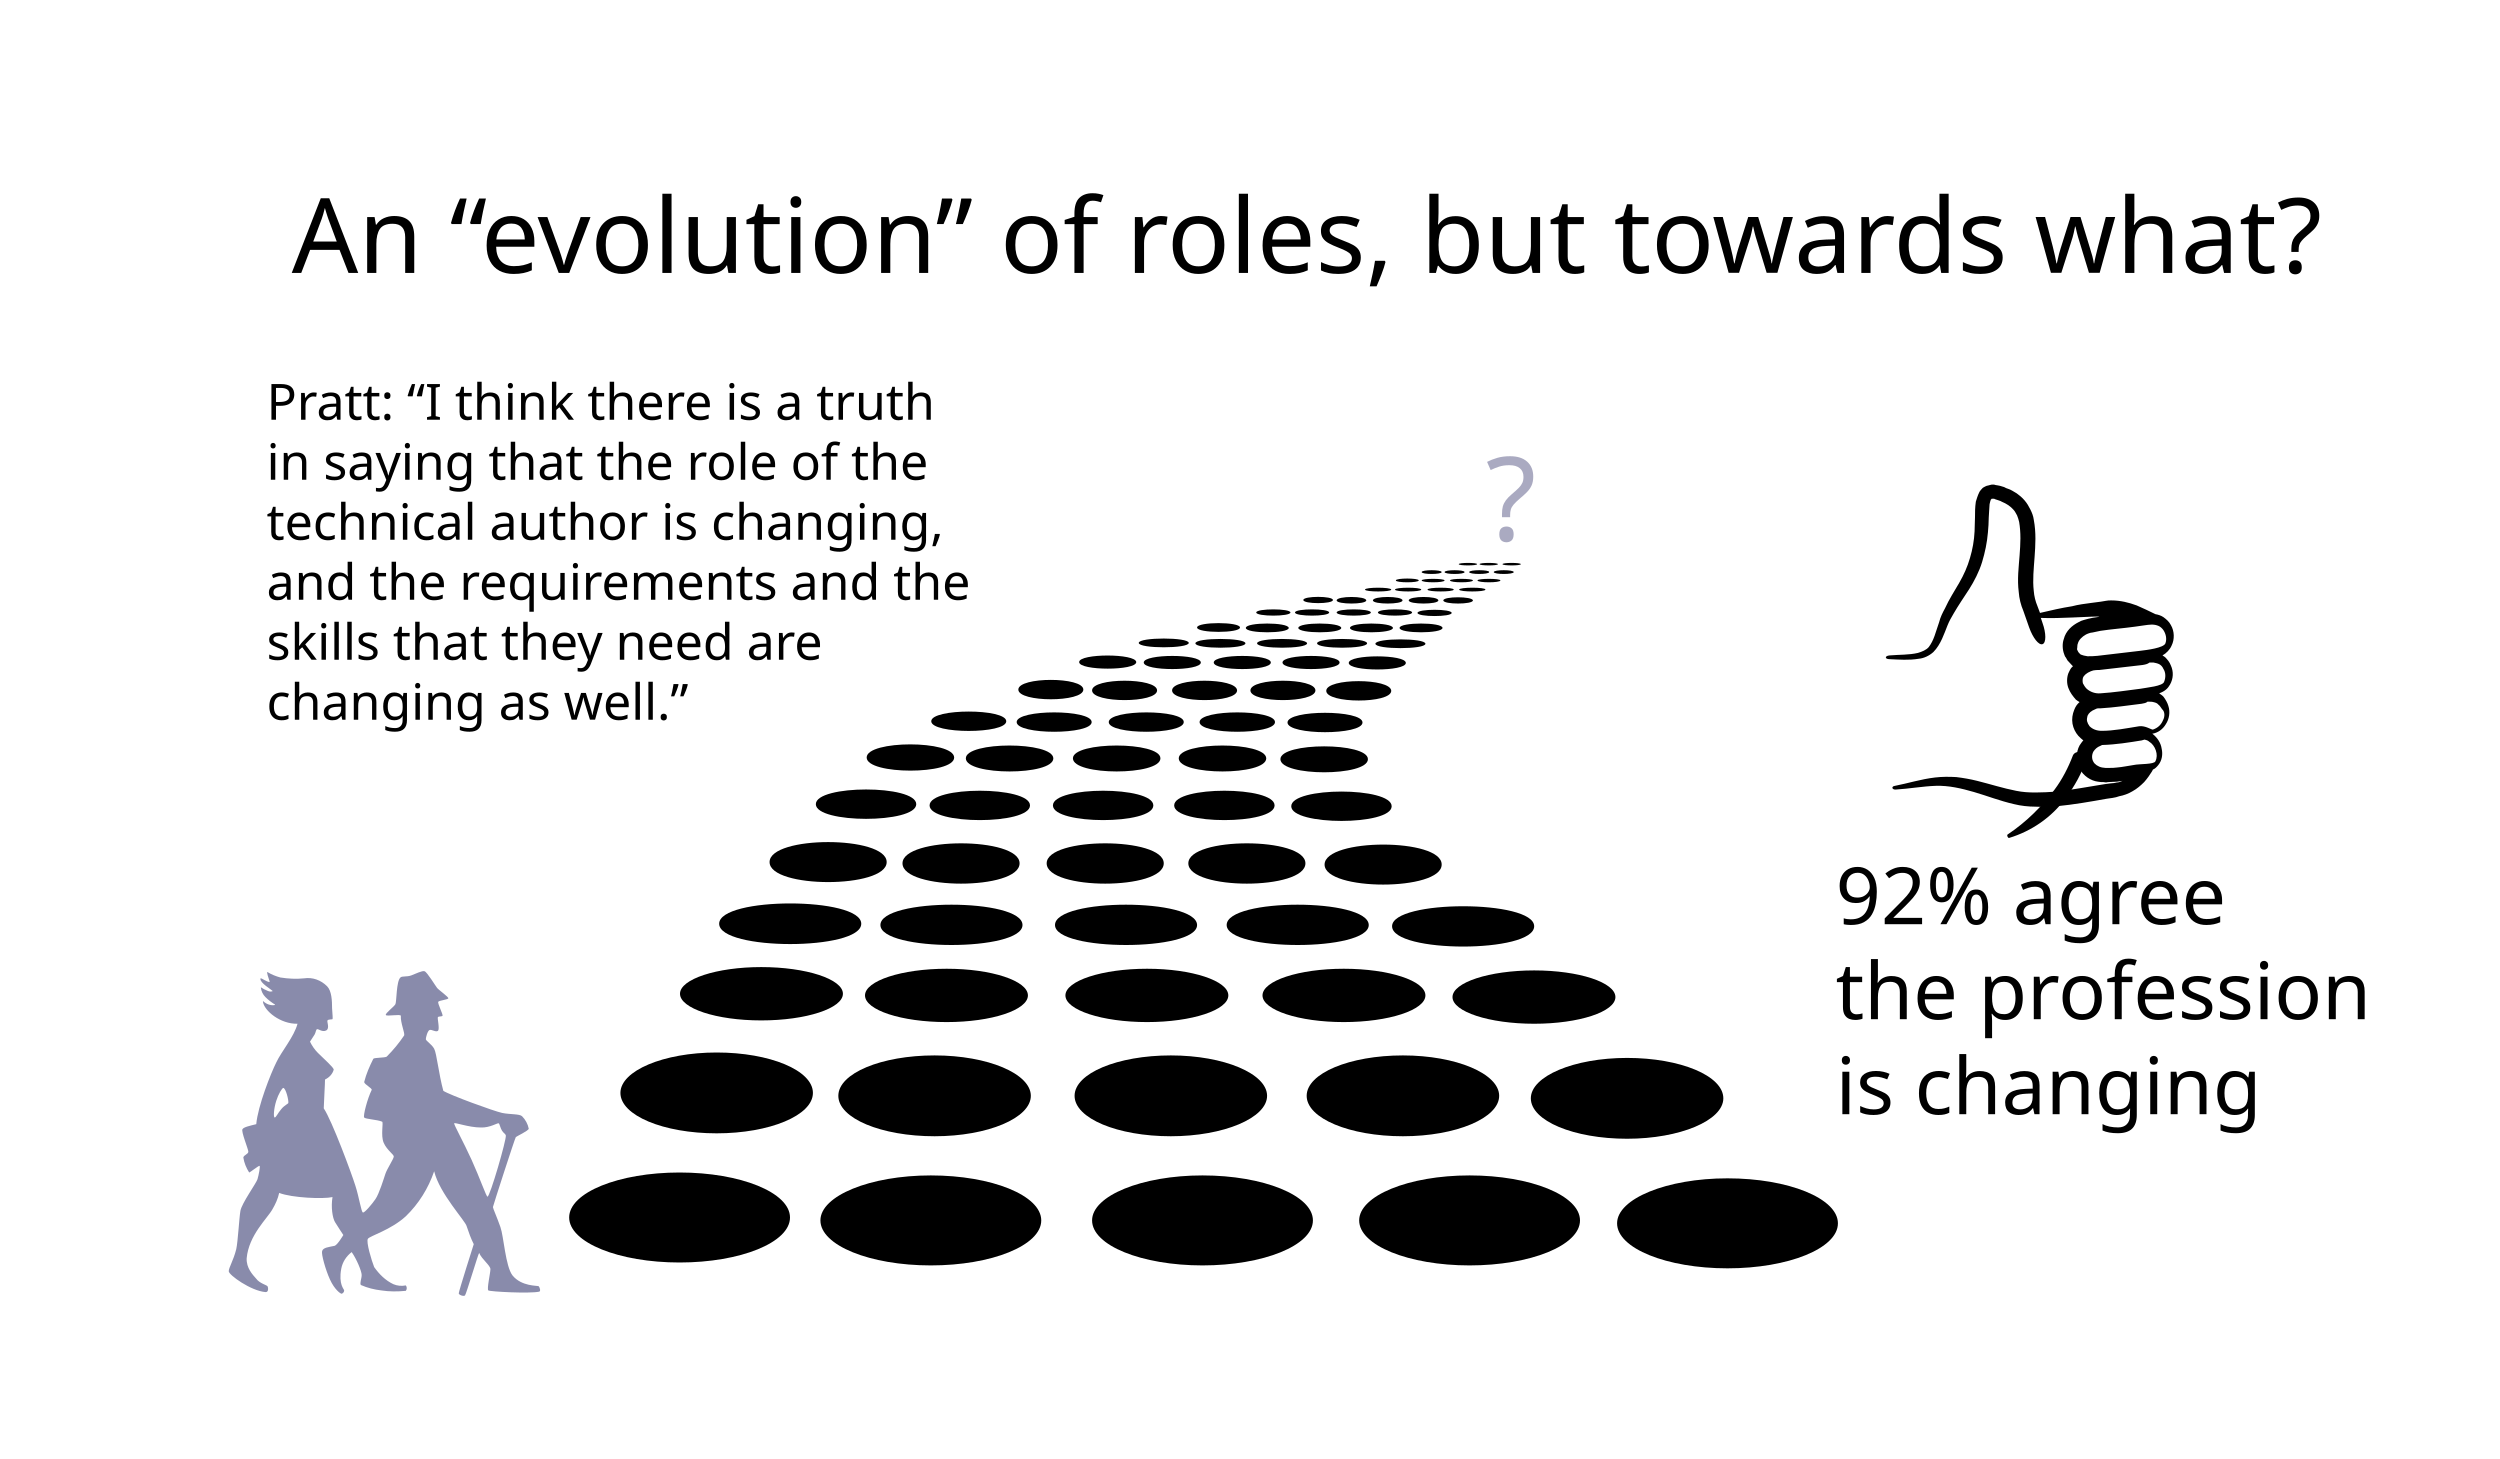
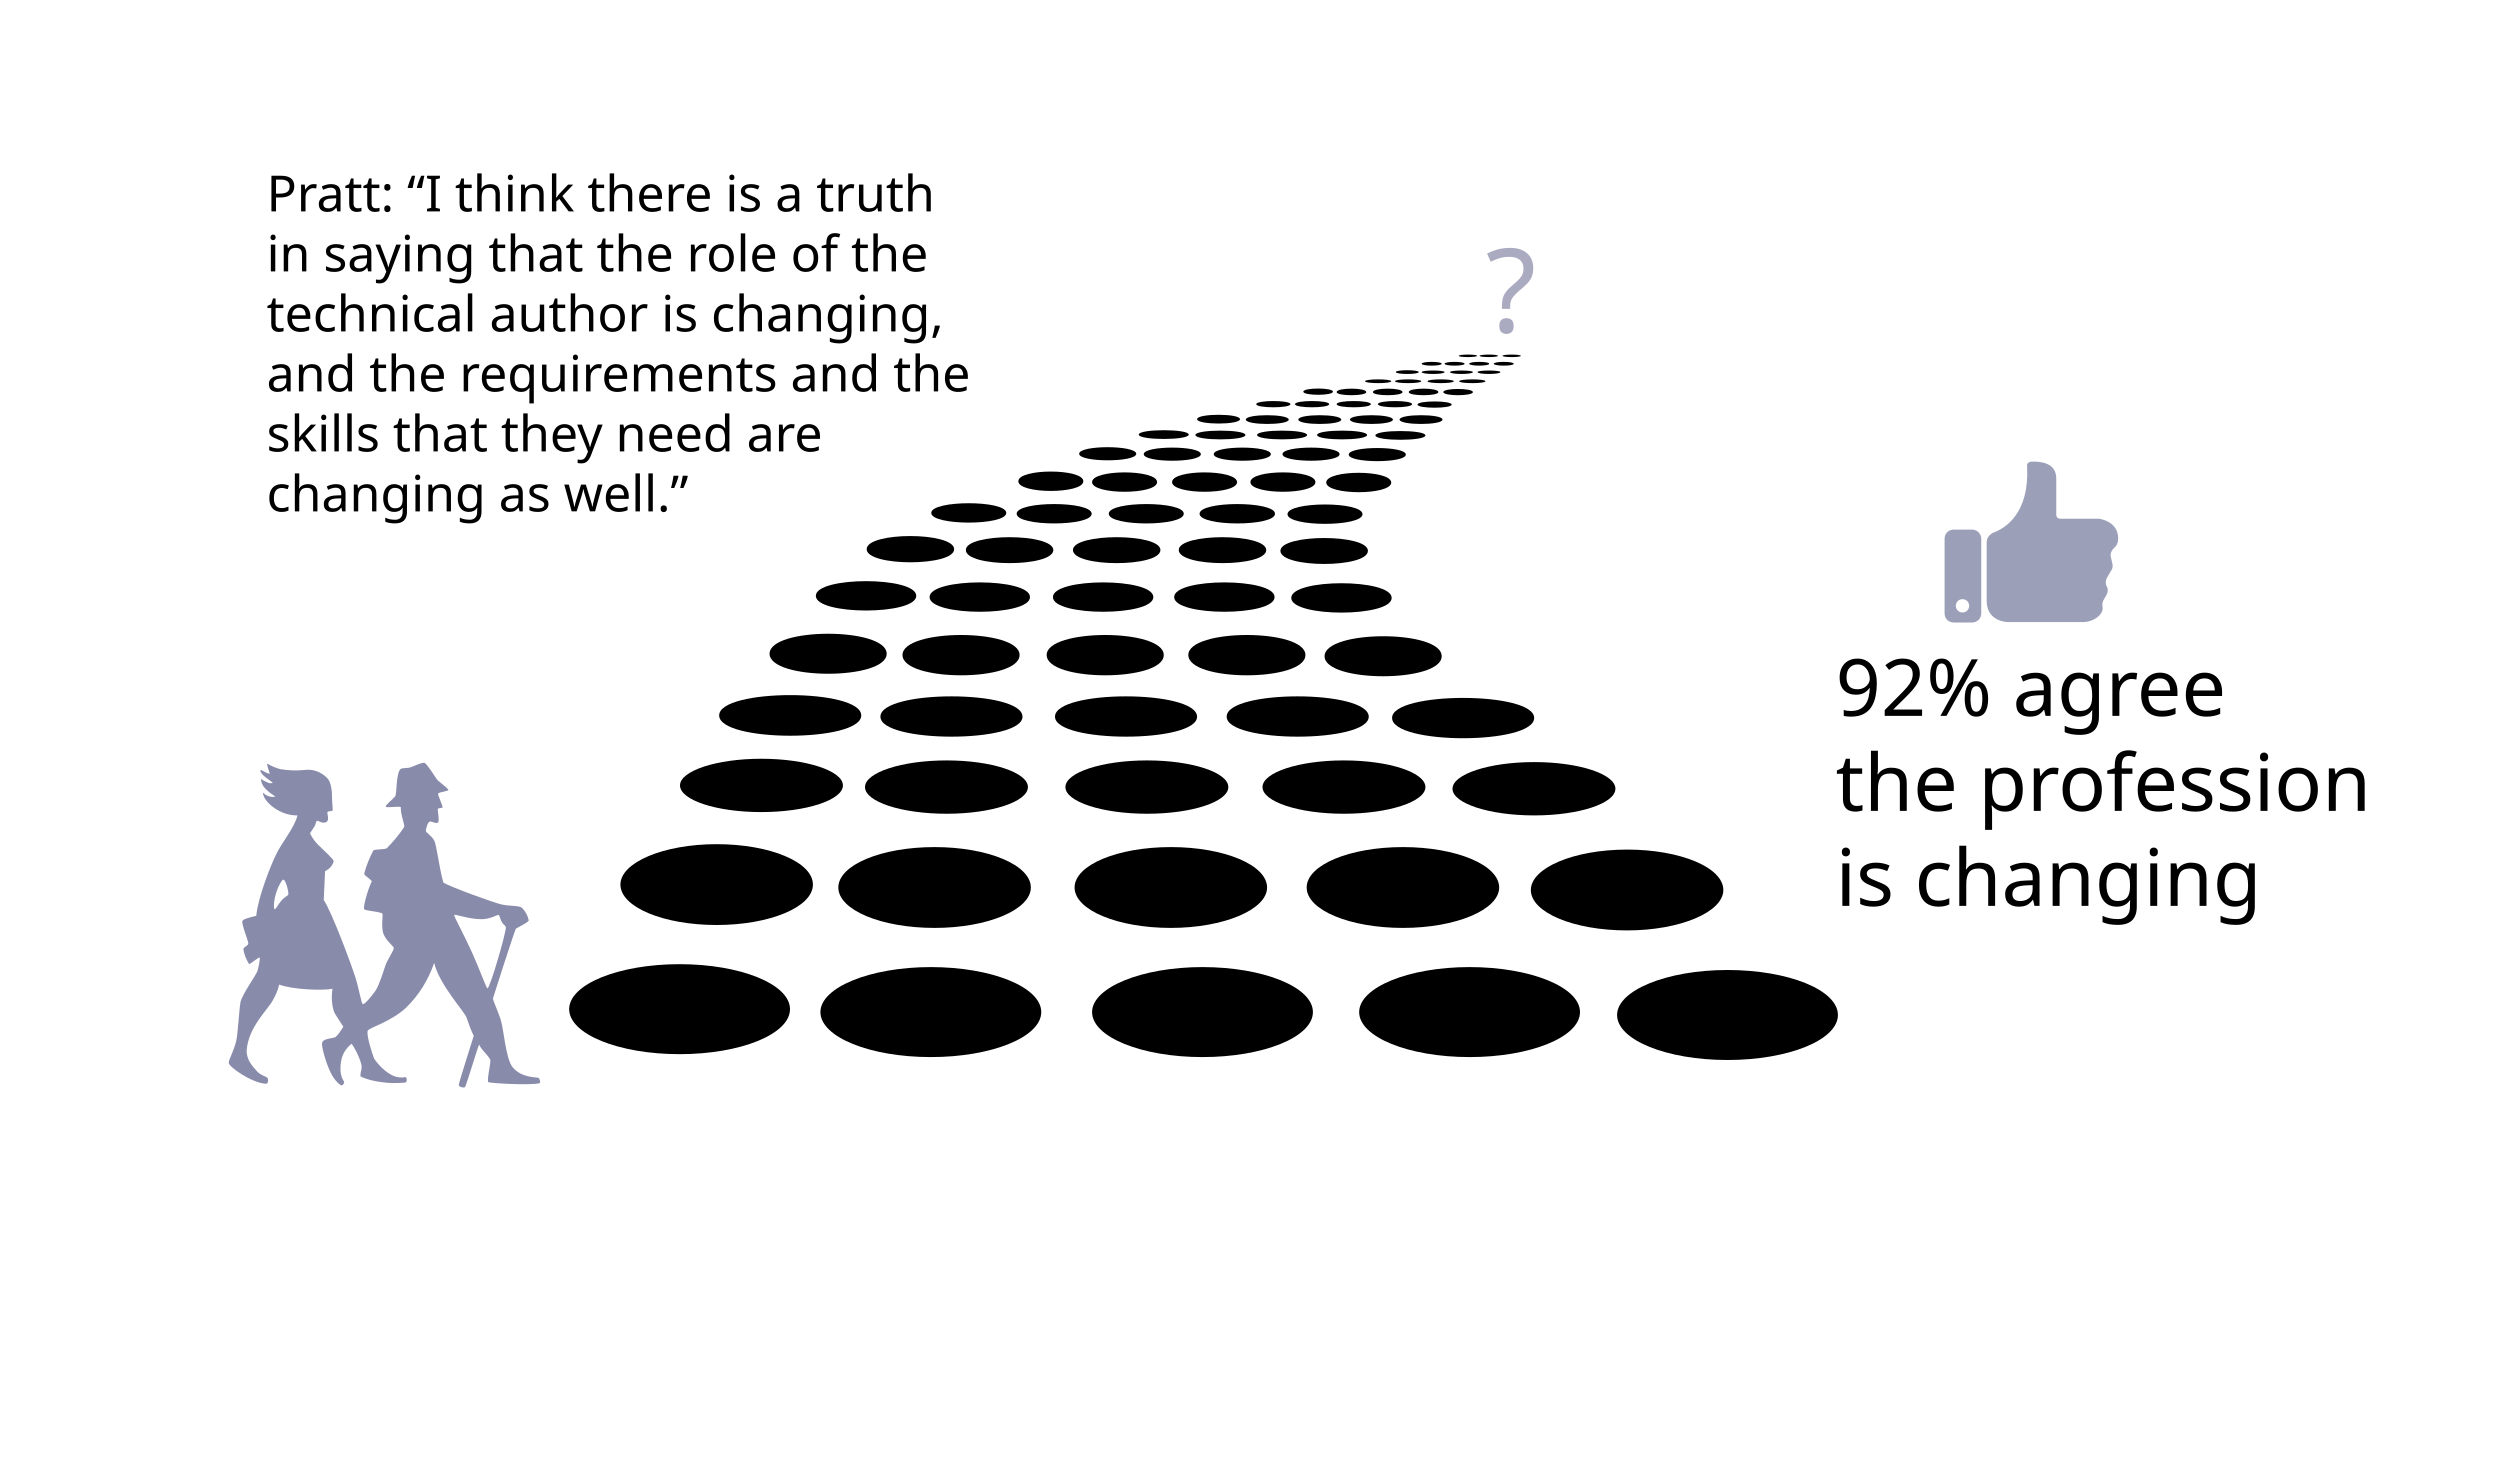
<svg xmlns="http://www.w3.org/2000/svg" version="1.1" id="Layer_1" x="0px" y="0px" viewBox="0 0 600 350" enable-background="new 0 0 600 350" xml:space="preserve">
-   <rect x="0" y="44" fill="none" width="600" height="45.9" />
-   <text transform="matrix(1 0 0 1 70.0192 65.4988)" font-family="'ArialMT'" font-size="25px">An “evolution” of roles, but towards what?</text>
-   <path d="M136.6,292.2c0,6,11.9,10.8,26.5,10.8s26.5-4.8,26.5-10.8s-11.9-10.8-26.5-10.8S136.6,286.2,136.6,292.2" />
-   <path d="M388.1,293.6c0,6,11.9,10.8,26.5,10.8s26.5-4.8,26.5-10.8s-11.9-10.8-26.5-10.8S388.1,287.7,388.1,293.6" />
-   <path d="M196.9,292.9c0,6,11.9,10.8,26.5,10.8c14.6,0,26.5-4.8,26.5-10.8c0-6-11.9-10.8-26.5-10.8  C208.8,282.1,196.9,287,196.9,292.9" />
-   <path d="M326.2,292.9c0,6,11.9,10.8,26.5,10.8c14.6,0,26.5-4.8,26.5-10.8c0-6-11.9-10.8-26.5-10.8C338,282.1,326.2,287,326.2,292.9" />
-   <path d="M262.1,292.9c0,6,11.9,10.8,26.5,10.8s26.5-4.8,26.5-10.8c0-6-11.9-10.8-26.5-10.8S262.1,287,262.1,292.9" />
-   <path d="M148.9,262.3c0,5.4,10.3,9.7,23.1,9.7c12.7,0,23.1-4.3,23.1-9.7c0-5.4-10.3-9.7-23.1-9.7C159.2,252.6,148.9,257,148.9,262.3  " />
-   <path d="M367.4,263.6c0,5.4,10.3,9.7,23.1,9.7c12.7,0,23.1-4.4,23.1-9.7c0-5.4-10.3-9.7-23.1-9.7  C377.7,253.9,367.4,258.3,367.4,263.6" />
-   <path d="M201.2,263c0,5.4,10.3,9.7,23.1,9.7s23.1-4.4,23.1-9.7s-10.3-9.7-23.1-9.7S201.2,257.6,201.2,263" />
-   <path d="M313.6,263c0,5.4,10.3,9.7,23.1,9.7s23.1-4.4,23.1-9.7s-10.3-9.7-23.1-9.7S313.6,257.6,313.6,263" />
-   <path d="M257.9,263c0,5.4,10.3,9.7,23.1,9.7c12.7,0,23.1-4.4,23.1-9.7s-10.3-9.7-23.1-9.7C268.2,253.3,257.9,257.6,257.9,263" />
-   <path d="M163.2,238.5c0,3.5,8.7,6.4,19.5,6.4c10.8,0,19.6-2.9,19.6-6.4c0-3.5-8.8-6.4-19.6-6.4C172,232.1,163.2,235,163.2,238.5" />
-   <path d="M348.6,239.3c0,3.5,8.8,6.4,19.6,6.4c10.8,0,19.5-2.9,19.5-6.4c0-3.5-8.7-6.4-19.5-6.4S348.6,235.8,348.6,239.3" />
-   <path d="M207.6,238.9c0,3.5,8.7,6.4,19.6,6.4c10.8,0,19.5-2.9,19.5-6.4c0-3.5-8.7-6.4-19.5-6.4C216.4,232.5,207.6,235.4,207.6,238.9  " />
-   <path d="M303,238.9c0,3.5,8.7,6.4,19.5,6.4c10.8,0,19.6-2.9,19.6-6.4c0-3.5-8.7-6.4-19.6-6.4C311.7,232.5,303,235.4,303,238.9" />
-   <path d="M255.7,238.9c0,3.5,8.8,6.4,19.6,6.4c10.8,0,19.5-2.9,19.5-6.4c0-3.5-8.7-6.4-19.5-6.4S255.7,235.4,255.7,238.9" />
-   <path d="M172.6,221.7c0,6.5,34.1,6.5,34.1,0C206.7,215.2,172.6,215.2,172.6,221.7" />
-   <path d="M334.1,222.3c0,6.5,34.1,6.5,34.1,0C368.2,215.9,334.1,215.9,334.1,222.3" />
-   <path d="M211.3,222c0,6.4,34.1,6.4,34.1,0C245.4,215.5,211.3,215.5,211.3,222" />
-   <path d="M294.4,222c0,6.4,34.1,6.4,34.1,0C328.4,215.5,294.4,215.5,294.4,222" />
-   <path d="M253.2,222c0,6.4,34.1,6.4,34.1,0C287.2,215.5,253.2,215.5,253.2,222" />
-   <path d="M184.7,206.9c0,6.4,28.1,6.4,28.1,0C212.8,200.5,184.7,200.5,184.7,206.9" />
-   <path d="M317.9,207.5c0,6.4,28.1,6.4,28.1,0C346.1,201.1,317.9,201.1,317.9,207.5" />
-   <path d="M216.6,207.2c0,6.5,28.1,6.5,28.1,0C244.7,200.8,216.6,200.8,216.6,207.2" />
-   <path d="M285.2,207.2c0,6.5,28.1,6.5,28.1,0C313.3,200.8,285.2,200.8,285.2,207.2" />
-   <path d="M251.2,207.2c0,6.5,28.1,6.5,28.1,0C279.3,200.8,251.2,200.8,251.2,207.2" />
-   <path d="M195.8,193c0,4.7,24.1,4.7,24.1,0C219.9,188.3,195.8,188.3,195.8,193" />
-   <path d="M309.9,193.5c0,4.7,24.1,4.7,24.1,0C334,188.8,309.9,188.8,309.9,193.5" />
-   <path d="M223.1,193.3c0,4.7,24.1,4.7,24.1,0C247.2,188.6,223.1,188.6,223.1,193.3" />
-   <path d="M281.8,193.3c0,4.7,24.1,4.7,24.1,0C305.9,188.6,281.8,188.6,281.8,193.3" />
-   <path d="M252.7,193.3c0,4.7,24.1,4.7,24.1,0C276.8,188.6,252.7,188.6,252.7,193.3" />
-   <path d="M208,181.8c0,4.2,21,4.2,21,0C228.9,177.6,208,177.6,208,181.8" />
-   <path d="M307.3,182.2c0,4.2,21,4.2,21,0C328.3,178.1,307.3,178.1,307.3,182.2" />
-   <path d="M231.8,182c0,4.2,21,4.2,21,0C252.7,177.9,231.8,177.9,231.8,182" />
-   <path d="M282.9,182c0,4.2,21,4.2,21,0C303.8,177.9,282.9,177.9,282.9,182" />
-   <path d="M257.5,182c0,4.2,21,4.2,21,0C278.5,177.9,257.5,177.9,257.5,182" />
-   <path d="M223.5,173.1c0,3.1,18,3.1,18,0C241.5,170,223.5,170,223.5,173.1" />
-   <path d="M309,173.4c0,3.1,18,3.1,18,0S309,170.3,309,173.4" />
-   <path d="M244,173.3c0,3.1,18,3.1,18,0C262,170.2,244,170.2,244,173.3" />
-   <path d="M287.9,173.3c0,3.1,18.1,3.1,18.1,0C306,170.2,287.9,170.2,287.9,173.3" />
-   <path d="M266.1,173.3c0,3.1,18,3.1,18,0C284.2,170.2,266.1,170.2,266.1,173.3" />
-   <path d="M244.4,165.5c0,3.1,15.6,3.1,15.6,0C260,162.4,244.4,162.4,244.4,165.5" />
-   <path d="M318.3,165.8c0,3.1,15.6,3.1,15.6,0C333.8,162.7,318.3,162.7,318.3,165.8" />
-   <path d="M262.1,165.7c0,3.1,15.6,3.1,15.6,0C277.7,162.6,262.1,162.6,262.1,165.7" />
-   <path d="M300.1,165.7c0,3.1,15.6,3.1,15.6,0C315.7,162.6,300.1,162.6,300.1,165.7" />
-   <path d="M281.3,165.7c0,3.1,15.6,3.1,15.6,0C296.8,162.6,281.3,162.6,281.3,165.7" />
-   <path d="M259,158.9c0,2.1,13.7,2.1,13.7,0C272.6,156.8,259,156.8,259,158.9" />
-   <path d="M323.7,159.1c0,2.1,13.7,2.1,13.7,0S323.7,157,323.7,159.1" />
-   <path d="M274.5,159c0,2.1,13.7,2.1,13.7,0S274.5,156.9,274.5,159" />
-   <path d="M307.8,159c0,2.1,13.7,2.1,13.7,0S307.8,156.9,307.8,159" />
-   <path d="M291.3,159c0,2.1,13.7,2.1,13.7,0S291.3,156.9,291.3,159" />
-   <path d="M273.3,154.3c0,1.4,12,1.4,12,0C285.3,152.9,273.3,152.9,273.3,154.3" />
-   <path d="M330.1,154.5c0,1.4,12,1.4,12,0C342.1,153.1,330.1,153.1,330.1,154.5" />
-   <path d="M286.9,154.4c0,1.4,12,1.4,12,0C298.9,153,286.9,153,286.9,154.4" />
-   <path d="M316.1,154.4c0,1.4,12,1.4,12,0C328.1,153,316.1,153,316.1,154.4" />
-   <path d="M301.7,154.4c0,1.4,12,1.4,12,0C313.6,153,301.7,153,301.7,154.4" />
-   <path d="M287.3,150.6c0,1.4,10.3,1.4,10.3,0C297.6,149.2,287.3,149.2,287.3,150.6" />
-   <path d="M335.9,150.7c0,1.4,10.3,1.4,10.3,0C346.2,149.3,335.9,149.3,335.9,150.7" />
-   <path d="M299,150.7c0,1.4,10.3,1.4,10.3,0C309.2,149.3,299,149.3,299,150.7" />
-   <path d="M324,150.7c0,1.4,10.3,1.4,10.3,0C334.2,149.3,324,149.3,324,150.7" />
-   <path d="M311.6,150.7c0,1.4,10.3,1.4,10.3,0C321.8,149.3,311.6,149.3,311.6,150.7" />
-   <path d="M301.5,147c0,1,8.2,1,8.2,0C309.7,146,301.5,146,301.5,147" />
-   <path d="M340.2,147.1c0,1,8.2,1,8.2,0C348.4,146.1,340.2,146.1,340.2,147.1" />
-   <path d="M310.8,147c0,1,8.2,1,8.2,0C319,146,310.8,146,310.8,147" />
-   <path d="M330.7,147c0,1,8.2,1,8.2,0C338.9,146,330.7,146,330.7,147" />
-   <path d="M320.8,147c0,1,8.2,1,8.2,0C329,146,320.8,146,320.8,147" />
-   <path d="M312.8,144c0,1,7.1,1,7.1,0C319.9,143,312.8,143,312.8,144" />
-   <path d="M346.4,144.1c0,1,7.1,1,7.1,0C353.4,143.1,346.4,143.1,346.4,144.1" />
-   <path d="M320.8,144.1c0,1,7.1,1,7.1,0C327.9,143,320.8,143,320.8,144.1" />
-   <path d="M338.1,144.1c0,1,7.1,1,7.1,0C345.2,143,338.1,143,338.1,144.1" />
-   <path d="M329.5,144.1c0,1,7.1,1,7.1,0C336.6,143,329.5,143,329.5,144.1" />
-   <path d="M327.6,141.5c0,0.6,6.3,0.6,6.3,0C333.9,140.9,327.6,140.9,327.6,141.5" />
-   <path d="M334.8,141.5c0,0.6,6.3,0.6,6.3,0C341.1,140.9,334.8,140.9,334.8,141.5" />
-   <path d="M350.2,141.5c0,0.6,6.3,0.6,6.3,0C356.6,140.9,350.2,140.9,350.2,141.5" />
-   <path d="M342.6,141.5c0,0.6,6.3,0.6,6.3,0C348.9,140.9,342.6,140.9,342.6,141.5" />
-   <path d="M335,139.3c0,0.6,5.5,0.6,5.5,0C340.5,138.7,335,138.7,335,139.3" />
-   <path d="M341.2,139.3c0,0.6,5.5,0.6,5.5,0C346.7,138.8,341.2,138.8,341.2,139.3" />
-   <path d="M354.6,139.3c0,0.6,5.5,0.6,5.5,0C360.1,138.8,354.6,138.8,354.6,139.3" />
-   <path d="M348,139.3c0,0.6,5.5,0.6,5.5,0C353.5,138.8,348,138.8,348,139.3" />
-   <path d="M341.2,137.3c0,0.6,4.8,0.6,4.8,0C346,136.7,341.2,136.7,341.2,137.3" />
-   <path d="M346.7,137.3c0,0.6,4.8,0.6,4.8,0C351.5,136.7,346.7,136.7,346.7,137.3" />
-   <path d="M358.5,137.3c0,0.6,4.8,0.6,4.8,0C363.3,136.7,358.5,136.7,358.5,137.3" />
-   <path d="M352.6,137.3c0,0.6,4.8,0.6,4.8,0C357.5,136.7,352.6,136.7,352.6,137.3" />
-   <path d="M350.1,135.4c0,0.4,4.4,0.4,4.4,0C354.6,135,350.1,135,350.1,135.4" />
-   <path d="M355.1,135.4c0,0.4,4.4,0.4,4.4,0S355.1,135,355.1,135.4" />
-   <path d="M360.6,135.4c0,0.4,4.4,0.4,4.4,0S360.6,135,360.6,135.4" />
-   <path fill="#898BAB" d="M121.4,272.5c-0.1-0.4-0.5-0.5-0.9-1.1s-0.6-1.7-0.8-1.8c-0.2-0.2-2.1,1.1-4.3,1c-2.9,0-6.3-1.3-6.4-1  c-0.1,0.3,2.2,4.4,4.2,8.8c2,4.4,3.5,8.8,3.8,8.8C117.6,287.2,121.6,273.4,121.4,272.5L121.4,272.5z M68,261.1  c-0.3,0-1.2,1.5-1.7,3.1c-0.6,1.9-0.7,3.9-0.4,4c0.3,0.1,0.8-1.1,1.6-2c0.7-0.9,1.7-1.3,1.7-1.5C69.3,264,68.6,261.2,68,261.1  L68,261.1z M129.4,310c-2.3,0.5-11.8,0-12.2-0.3c-0.4-0.3,0.5-4.2,0.5-5.1c0-0.9-2.1-2.4-2.7-3.9c-0.2,0.1-3.1,9.9-3.4,10.2  c-0.3,0.3-1.5-0.1-1.5-0.5c0-0.5,3.6-11.8,3.6-11.8l0,0c-0.7-1.4-1.2-2.8-1.7-4.3c-0.3-1.3-6.5-7.8-7.8-13.2  c-1.4,4.1-3.7,7.8-6.8,10.8c-3.6,3.3-8.6,4.7-9.1,5.4c-0.5,0.7,0.9,5.3,1.5,6.8c1.2,1.7,2.7,3.2,4.6,4.1c0.9,0.4,2,0.5,3,0.3  c0.3,0.4,0.3,0.9,0,1.3c-2,0.2-4,0.2-5.9-0.1c-1.7-0.2-3.3-0.6-4.9-1.3c-0.3-0.5,0.2-1.5,0.2-2.4c0-0.9-1.2-3.8-2.4-5.5  c-1.3,1-2.2,2.4-2.5,4c-0.7,3.8,0.7,4.9,0.7,5.2l0,0c0,0.4-0.3,0.7-0.6,0.8c-0.3,0-1.7-1-2.8-3.4c-1.1-2.4-2.1-6.1-1.9-6.8  c0.2-0.9,1.6-1,3-1.3c0.7-0.2,2.1-2.6,2.1-2.6s-1.4-2.1-2-3.1c-0.6-1-1-3.6-0.6-6c-2.2,0.5-9.7,0.2-12.8-1c-0.3,1.4-0.9,2.7-1.6,3.9  c-1.2,2.2-5.7,6.2-6.2,11.8c-0.1,2.3,1.4,3.9,2.3,4.9c0.8,1.1,2.5,1.5,2.7,1.8c0.2,0.3,0.3,1.5-0.5,1.4c-3.5-0.3-8.8-4.1-8.8-5  s1.1-2.5,1.8-5.3c0.4-1.8,0.7-7.5,1-9.2c0.3-1.8,3.8-6.6,4.1-7.6c0.3-1,0.7-3.1,0.5-3.2c-0.2-0.1-2.3,1.6-2.5,1.6h0  c-0.7-1.1-1.2-2.3-1.4-3.6c0.1-0.6,1.2-0.8,1.2-1.4c0-0.6-1.8-4.9-1.4-5.4c0.3-0.5,1.7-0.8,3.3-1.2c0.4-4.4,3.5-12.2,4.8-14.8  c1.2-2.6,4.3-6.2,5.1-9.3c-4.1,0.1-8-3.1-8.3-5.3l0,0c0-0.1,0.1-0.1,0.1-0.1c0.7,0.7,1.8,1.1,2.8,0.9c0,0,0-0.1,0-0.1  c-0.8-0.5-1.6-1.1-2.3-1.8c-0.6-0.6-1-1.4-1.1-2.3c0.1-0.1,0.6,0.4,1.2,0.6c0.6,0.3,1,0.5,1.6,0.3c0,0,0-0.1,0-0.1  c-0.4-0.4-3-1.9-2.9-2.9c0,0,0-0.1,0.1-0.1c0.3,0,1.3,0.8,2.1,0.9c0.1-0.2-0.5-1.4-0.6-2.3h0c0-0.1,0.1-0.1,0.1-0.1  c1,0.6,2,1,3.1,1.3c1.9,0.3,3.8,0.4,5.7,0.2c2-0.3,4,0.4,5.5,1.9c1.1,1.1,1.2,3.5,1.2,5.3c0.1,1.5,0.2,2.5,0.1,2.6  c-0.1,0.1-1,0-1.2,0.3s0.6,1.9-0.3,2.4c-0.9,0.5-1.9-0.4-2.2-0.3c-0.3,0.1-0.3,0.8-0.6,1.3c-0.3,0.5-1,1.5-1.1,1.7  c0.5,1,1.1,1.9,1.9,2.7c1.6,1.6,3.7,3.4,3.8,4c-0.3,1.1-1.1,1.9-2.1,2.4c0,1.3-0.2,3.9-0.3,6.9c2,3,6.7,15.7,7.6,18.6  c0.9,2.8,1.4,6.3,1.8,6.4c0.4,0.1,2.1-1.9,3-3.2c0.9-1.3,2-4.9,2.4-6.1c0.4-1.2,2-3.6,2-4.1c0.1-0.5-1.6-1.5-2.4-3.3  c-0.8-1.8,0-5-0.4-5.1c-1.1-0.5-4-0.6-4.3-1c-0.3-0.4,0.8-4.6,1.8-6.6c0.2-0.4-1.7-1.3-1.8-1.9v0c0.5-2,1.3-3.8,2.2-5.6  c0.3-0.3,2.7-0.2,3.2-0.5c1.6-1.6,3-3.3,4.2-5.1c0.2-0.6-0.9-3-0.8-4.7c0-0.5-3.4,0.2-3.6-0.2c-0.2-0.4,2-2,2.3-2.6  c0.3-0.6,0.2-5.5,1.2-6.4c0.4-0.4,1.5-0.1,2.6-0.5c1.1-0.4,2.6-1.2,3.2-1c0.6,0.2,2.6,3.5,3,4c0.4,0.5,2.8,2.2,2.7,2.5  c-0.1,0.3-2.1,0.5-2.4,0.8s1.2,3.1,1,3.4c-0.2,0.2-0.9,0.1-1.1,0.3c-0.2,0.2,0.5,2.9,0,3.3c-0.5,0.4-1.5-0.4-2-0.2s-0.9,1.8-0.9,2.2  c0,0.4,1.4,1.2,2,2.3c0.6,1.1,1.1,6.1,2.2,10.1c1.5,1,12.2,4.9,14.1,5.3c1.9,0.4,4.2,0.2,4.8,0.8c0.8,0.8,1.4,1.9,1.6,3  c-0.1,0.5-2.9,1.8-3.1,2c-0.2,0.2-5.5,16.6-5.5,16.8c0,0.3,1,2.5,1.8,4.8c0.8,2.2,1.2,9.4,2.9,11.6c2.2,2.7,6,2.4,6.3,2.6  C129.6,309.1,129.8,309.9,129.4,310L129.4,310z" />
-   <text transform="matrix(1 0 0 1 63.9866 100.7394)">
+   <path d="M136.6,242.2c0,6,11.9,10.8,26.5,10.8s26.5-4.8,26.5-10.8c0-6-11.9-10.8-26.5-10.8S136.6,236.2,136.6,242.2" />
+   <path d="M388.1,243.6c0,6,11.9,10.8,26.5,10.8s26.5-4.8,26.5-10.8c0-6-11.9-10.8-26.5-10.8S388.1,237.7,388.1,243.6" />
+   <path d="M196.9,242.9c0,6,11.9,10.8,26.5,10.8c14.6,0,26.5-4.8,26.5-10.8c0-6-11.9-10.8-26.5-10.8  C208.8,232.1,196.9,237,196.9,242.9" />
+   <path d="M326.2,242.9c0,6,11.9,10.8,26.5,10.8c14.6,0,26.5-4.8,26.5-10.8c0-6-11.9-10.8-26.5-10.8C338,232.1,326.2,237,326.2,242.9" />
+   <path d="M262.1,242.9c0,6,11.9,10.8,26.5,10.8s26.5-4.8,26.5-10.8c0-6-11.9-10.8-26.5-10.8S262.1,237,262.1,242.9" />
+   <path d="M148.9,212.3c0,5.4,10.3,9.7,23.1,9.7c12.7,0,23.1-4.3,23.1-9.7c0-5.4-10.3-9.7-23.1-9.7C159.2,202.6,148.9,207,148.9,212.3  " />
+   <path d="M367.4,213.6c0,5.4,10.3,9.7,23.1,9.7c12.7,0,23.1-4.4,23.1-9.7c0-5.4-10.3-9.7-23.1-9.7  C377.7,203.9,367.4,208.3,367.4,213.6" />
+   <path d="M201.2,213c0,5.4,10.3,9.7,23.1,9.7s23.1-4.4,23.1-9.7c0-5.4-10.3-9.7-23.1-9.7S201.2,207.6,201.2,213" />
+   <path d="M313.6,213c0,5.4,10.3,9.7,23.1,9.7s23.1-4.4,23.1-9.7c0-5.4-10.3-9.7-23.1-9.7S313.6,207.6,313.6,213" />
+   <path d="M257.9,213c0,5.4,10.3,9.7,23.1,9.7c12.7,0,23.1-4.4,23.1-9.7c0-5.4-10.3-9.7-23.1-9.7C268.2,203.3,257.9,207.6,257.9,213" />
+   <path d="M163.2,188.5c0,3.5,8.7,6.4,19.5,6.4c10.8,0,19.6-2.9,19.6-6.4c0-3.5-8.8-6.4-19.6-6.4C172,182.1,163.2,185,163.2,188.5" />
+   <path d="M348.6,189.3c0,3.5,8.8,6.4,19.6,6.4c10.8,0,19.5-2.9,19.5-6.4c0-3.5-8.7-6.4-19.5-6.4S348.6,185.8,348.6,189.3" />
+   <path d="M207.6,188.9c0,3.5,8.7,6.4,19.6,6.4c10.8,0,19.5-2.9,19.5-6.4c0-3.5-8.7-6.4-19.5-6.4C216.4,182.5,207.6,185.4,207.6,188.9  " />
+   <path d="M303,188.9c0,3.5,8.7,6.4,19.5,6.4c10.8,0,19.6-2.9,19.6-6.4c0-3.5-8.7-6.4-19.6-6.4C311.7,182.5,303,185.4,303,188.9" />
+   <path d="M255.7,188.9c0,3.5,8.8,6.4,19.6,6.4c10.8,0,19.5-2.9,19.5-6.4c0-3.5-8.7-6.4-19.5-6.4S255.7,185.4,255.7,188.9" />
+   <path d="M172.6,171.7c0,6.5,34.1,6.5,34.1,0C206.7,165.2,172.6,165.2,172.6,171.7" />
+   <path d="M334.1,172.3c0,6.5,34.1,6.5,34.1,0C368.2,165.9,334.1,165.9,334.1,172.3" />
+   <path d="M211.3,172c0,6.4,34.1,6.4,34.1,0C245.4,165.5,211.3,165.5,211.3,172" />
+   <path d="M294.4,172c0,6.4,34.1,6.4,34.1,0C328.4,165.5,294.4,165.5,294.4,172" />
+   <path d="M253.2,172c0,6.4,34.1,6.4,34.1,0C287.2,165.5,253.2,165.5,253.2,172" />
+   <path d="M184.7,156.9c0,6.4,28.1,6.4,28.1,0C212.8,150.5,184.7,150.5,184.7,156.9" />
+   <path d="M317.9,157.5c0,6.4,28.1,6.4,28.1,0C346.1,151.1,317.9,151.1,317.9,157.5" />
+   <path d="M216.6,157.2c0,6.5,28.1,6.5,28.1,0C244.7,150.8,216.6,150.8,216.6,157.2" />
+   <path d="M285.2,157.2c0,6.5,28.1,6.5,28.1,0C313.3,150.8,285.2,150.8,285.2,157.2" />
+   <path d="M251.2,157.2c0,6.5,28.1,6.5,28.1,0C279.3,150.8,251.2,150.8,251.2,157.2" />
+   <path d="M195.8,143c0,4.7,24.1,4.7,24.1,0C219.9,138.3,195.8,138.3,195.8,143" />
+   <path d="M309.9,143.5c0,4.7,24.1,4.7,24.1,0C334,138.8,309.9,138.8,309.9,143.5" />
+   <path d="M223.1,143.3c0,4.7,24.1,4.7,24.1,0C247.2,138.6,223.1,138.6,223.1,143.3" />
+   <path d="M281.8,143.3c0,4.7,24.1,4.7,24.1,0C305.9,138.6,281.8,138.6,281.8,143.3" />
+   <path d="M252.7,143.3c0,4.7,24.1,4.7,24.1,0C276.8,138.6,252.7,138.6,252.7,143.3" />
+   <path d="M208,131.8c0,4.2,21,4.2,21,0C228.9,127.6,208,127.6,208,131.8" />
+   <path d="M307.3,132.2c0,4.2,21,4.2,21,0C328.3,128.1,307.3,128.1,307.3,132.2" />
+   <path d="M231.8,132c0,4.2,21,4.2,21,0C252.7,127.9,231.8,127.9,231.8,132" />
+   <path d="M282.9,132c0,4.2,21,4.2,21,0C303.8,127.9,282.9,127.9,282.9,132" />
+   <path d="M257.5,132c0,4.2,21,4.2,21,0C278.5,127.9,257.5,127.9,257.5,132" />
+   <path d="M223.5,123.1c0,3.1,18,3.1,18,0C241.5,120,223.5,120,223.5,123.1" />
+   <path d="M309,123.4c0,3.1,18,3.1,18,0C327,120.3,309,120.3,309,123.4" />
+   <path d="M244,123.3c0,3.1,18,3.1,18,0C262,120.2,244,120.2,244,123.3" />
+   <path d="M287.9,123.3c0,3.1,18.1,3.1,18.1,0C306,120.2,287.9,120.2,287.9,123.3" />
+   <path d="M266.1,123.3c0,3.1,18,3.1,18,0C284.2,120.2,266.1,120.2,266.1,123.3" />
+   <path d="M244.4,115.5c0,3.1,15.6,3.1,15.6,0C260,112.4,244.4,112.4,244.4,115.5" />
+   <path d="M318.3,115.8c0,3.1,15.6,3.1,15.6,0C333.8,112.7,318.3,112.7,318.3,115.8" />
+   <path d="M262.1,115.7c0,3.1,15.6,3.1,15.6,0C277.7,112.6,262.1,112.6,262.1,115.7" />
+   <path d="M300.1,115.7c0,3.1,15.6,3.1,15.6,0C315.7,112.6,300.1,112.6,300.1,115.7" />
+   <path d="M281.3,115.7c0,3.1,15.6,3.1,15.6,0C296.8,112.6,281.3,112.6,281.3,115.7" />
+   <path d="M259,108.9c0,2.1,13.7,2.1,13.7,0C272.6,106.8,259,106.8,259,108.9" />
+   <path d="M323.7,109.1c0,2.1,13.7,2.1,13.7,0C337.4,107,323.7,107,323.7,109.1" />
+   <path d="M274.5,109c0,2.1,13.7,2.1,13.7,0S274.5,106.9,274.5,109" />
+   <path d="M307.8,109c0,2.1,13.7,2.1,13.7,0S307.8,106.9,307.8,109" />
+   <path d="M291.3,109c0,2.1,13.7,2.1,13.7,0S291.3,106.9,291.3,109" />
+   <path d="M273.3,104.3c0,1.4,12,1.4,12,0S273.3,102.9,273.3,104.3" />
+   <path d="M330.1,104.5c0,1.4,12,1.4,12,0C342.1,103.1,330.1,103.1,330.1,104.5" />
+   <path d="M286.9,104.4c0,1.4,12,1.4,12,0C298.9,103,286.9,103,286.9,104.4" />
+   <path d="M316.1,104.4c0,1.4,12,1.4,12,0C328.1,103,316.1,103,316.1,104.4" />
+   <path d="M301.7,104.4c0,1.4,12,1.4,12,0C313.6,103,301.7,103,301.7,104.4" />
+   <path d="M287.3,100.6c0,1.4,10.3,1.4,10.3,0C297.6,99.2,287.3,99.2,287.3,100.6" />
+   <path d="M335.9,100.7c0,1.4,10.3,1.4,10.3,0C346.2,99.3,335.9,99.3,335.9,100.7" />
+   <path d="M299,100.7c0,1.4,10.3,1.4,10.3,0C309.2,99.3,299,99.3,299,100.7" />
+   <path d="M324,100.7c0,1.4,10.3,1.4,10.3,0C334.2,99.3,324,99.3,324,100.7" />
+   <path d="M311.6,100.7c0,1.4,10.3,1.4,10.3,0C321.8,99.3,311.6,99.3,311.6,100.7" />
+   <path d="M301.5,97c0,1,8.2,1,8.2,0C309.7,96,301.5,96,301.5,97" />
+   <path d="M340.2,97.1c0,1,8.2,1,8.2,0C348.4,96.1,340.2,96.1,340.2,97.1" />
+   <path d="M310.8,97c0,1,8.2,1,8.2,0C319,96,310.8,96,310.8,97" />
+   <path d="M330.7,97c0,1,8.2,1,8.2,0C338.9,96,330.7,96,330.7,97" />
+   <path d="M320.8,97c0,1,8.2,1,8.2,0C329,96,320.8,96,320.8,97" />
+   <path d="M312.8,94c0,1,7.1,1,7.1,0C319.9,93,312.8,93,312.8,94" />
+   <path d="M346.4,94.1c0,1,7.1,1,7.1,0C353.4,93.1,346.4,93.1,346.4,94.1" />
+   <path d="M320.8,94.1c0,1,7.1,1,7.1,0C327.9,93,320.8,93,320.8,94.1" />
+   <path d="M338.1,94.1c0,1,7.1,1,7.1,0C345.2,93,338.1,93,338.1,94.1" />
+   <path d="M329.5,94.1c0,1,7.1,1,7.1,0C336.6,93,329.5,93,329.5,94.1" />
+   <path d="M327.6,91.5c0,0.6,6.3,0.6,6.3,0C333.9,90.9,327.6,90.9,327.6,91.5" />
+   <path d="M334.8,91.5c0,0.6,6.3,0.6,6.3,0C341.1,90.9,334.8,90.9,334.8,91.5" />
+   <path d="M350.2,91.5c0,0.6,6.3,0.6,6.3,0C356.6,90.9,350.2,90.9,350.2,91.5" />
+   <path d="M342.6,91.5c0,0.6,6.3,0.6,6.3,0C348.9,90.9,342.6,90.9,342.6,91.5" />
+   <path d="M335,89.3c0,0.6,5.5,0.6,5.5,0C340.5,88.7,335,88.7,335,89.3" />
+   <path d="M341.2,89.3c0,0.6,5.5,0.6,5.5,0C346.7,88.8,341.2,88.8,341.2,89.3" />
+   <path d="M354.6,89.3c0,0.6,5.5,0.6,5.5,0C360.1,88.8,354.6,88.8,354.6,89.3" />
+   <path d="M348,89.3c0,0.6,5.5,0.6,5.5,0C353.5,88.8,348,88.8,348,89.3" />
+   <path d="M341.2,87.3c0,0.6,4.8,0.6,4.8,0C346,86.7,341.2,86.7,341.2,87.3" />
+   <path d="M346.7,87.3c0,0.6,4.8,0.6,4.8,0C351.5,86.7,346.7,86.7,346.7,87.3" />
+   <path d="M358.5,87.3c0,0.6,4.8,0.6,4.8,0C363.3,86.7,358.5,86.7,358.5,87.3" />
+   <path d="M352.6,87.3c0,0.6,4.8,0.6,4.8,0C357.5,86.7,352.6,86.7,352.6,87.3" />
+   <path d="M350.1,85.4c0,0.4,4.4,0.4,4.4,0C354.6,85,350.1,85,350.1,85.4" />
+   <path d="M355.1,85.4c0,0.4,4.4,0.4,4.4,0C359.6,85,355.1,85,355.1,85.4" />
+   <path d="M360.6,85.4c0,0.4,4.4,0.4,4.4,0C365,85,360.6,85,360.6,85.4" />
+   <path fill="#898BAB" d="M121.4,222.5c-0.1-0.4-0.5-0.5-0.9-1.1c-0.4-0.6-0.6-1.7-0.8-1.8c-0.2-0.2-2.1,1.1-4.3,1  c-2.9,0-6.3-1.3-6.4-1c-0.1,0.3,2.2,4.4,4.2,8.8c2,4.4,3.5,8.8,3.8,8.8C117.6,237.2,121.6,223.4,121.4,222.5L121.4,222.5z M68,211.1  c-0.3,0-1.2,1.5-1.7,3.1c-0.6,1.9-0.7,3.9-0.4,4c0.3,0.1,0.8-1.1,1.6-2c0.7-0.9,1.7-1.3,1.7-1.5C69.3,214,68.6,211.2,68,211.1  L68,211.1z M129.4,260c-2.3,0.5-11.8,0-12.2-0.3c-0.4-0.3,0.5-4.2,0.5-5.1c0-0.9-2.1-2.4-2.7-3.9c-0.2,0.1-3.1,9.9-3.4,10.2  c-0.3,0.3-1.5-0.1-1.5-0.5c0-0.5,3.6-11.8,3.6-11.8l0,0c-0.7-1.4-1.2-2.8-1.7-4.3c-0.3-1.3-6.5-7.8-7.8-13.2  c-1.4,4.1-3.7,7.8-6.8,10.8c-3.6,3.3-8.6,4.7-9.1,5.4c-0.5,0.7,0.9,5.3,1.5,6.8c1.2,1.7,2.7,3.2,4.6,4.1c0.9,0.4,2,0.5,3,0.3  c0.3,0.4,0.3,0.9,0,1.3c-2,0.2-4,0.2-5.9-0.1c-1.7-0.2-3.3-0.6-4.9-1.3c-0.3-0.5,0.2-1.5,0.2-2.4c0-0.9-1.2-3.8-2.4-5.5  c-1.3,1-2.2,2.4-2.5,4c-0.7,3.8,0.7,4.9,0.7,5.2l0,0c0,0.4-0.3,0.7-0.6,0.8c-0.3,0-1.7-1-2.8-3.4c-1.1-2.4-2.1-6.1-1.9-6.8  c0.2-0.9,1.6-1,3-1.3c0.7-0.2,2.1-2.6,2.1-2.6s-1.4-2.1-2-3.1c-0.6-1-1-3.6-0.6-6c-2.2,0.5-9.7,0.2-12.8-1c-0.3,1.4-0.9,2.7-1.6,3.9  c-1.2,2.2-5.7,6.2-6.2,11.8c-0.1,2.3,1.4,3.9,2.3,4.9c0.8,1.1,2.5,1.5,2.7,1.8c0.2,0.3,0.3,1.5-0.5,1.4c-3.5-0.3-8.8-4.1-8.8-5  c0-0.9,1.1-2.5,1.8-5.3c0.4-1.8,0.7-7.5,1-9.2c0.3-1.8,3.8-6.6,4.1-7.6c0.3-1,0.7-3.1,0.5-3.2c-0.2-0.1-2.3,1.6-2.5,1.6h0  c-0.7-1.1-1.2-2.3-1.4-3.6c0.1-0.6,1.2-0.8,1.2-1.4s-1.8-4.9-1.4-5.4c0.3-0.5,1.7-0.8,3.3-1.2c0.4-4.4,3.5-12.2,4.8-14.8  c1.2-2.6,4.3-6.2,5.1-9.3c-4.1,0.1-8-3.1-8.3-5.3l0,0c0-0.1,0.1-0.1,0.1-0.1c0.7,0.7,1.8,1.1,2.8,0.9c0,0,0-0.1,0-0.1  c-0.8-0.5-1.6-1.1-2.3-1.8c-0.6-0.6-1-1.4-1.1-2.3c0.1-0.1,0.6,0.4,1.2,0.6c0.6,0.3,1,0.5,1.6,0.3c0,0,0-0.1,0-0.1  c-0.4-0.4-3-1.9-2.9-2.9c0,0,0-0.1,0.1-0.1c0.3,0,1.3,0.8,2.1,0.9c0.1-0.2-0.5-1.4-0.6-2.3h0c0-0.1,0.1-0.1,0.1-0.1  c1,0.6,2,1,3.1,1.3c1.9,0.3,3.8,0.4,5.7,0.2c2-0.3,4,0.4,5.5,1.9c1.1,1.1,1.2,3.5,1.2,5.3c0.1,1.5,0.2,2.5,0.1,2.6  c-0.1,0.1-1,0-1.2,0.3s0.6,1.9-0.3,2.4c-0.9,0.5-1.9-0.4-2.2-0.3c-0.3,0.1-0.3,0.8-0.6,1.3c-0.3,0.5-1,1.5-1.1,1.7  c0.5,1,1.1,1.9,1.9,2.7c1.6,1.6,3.7,3.4,3.8,4c-0.3,1.1-1.1,1.9-2.1,2.4c0,1.3-0.2,3.9-0.3,6.9c2,3,6.7,15.7,7.6,18.6  c0.9,2.8,1.4,6.3,1.8,6.4c0.4,0.1,2.1-1.9,3-3.2c0.9-1.3,2-4.9,2.4-6.1c0.4-1.2,2-3.6,2-4.1c0.1-0.5-1.6-1.5-2.4-3.3  c-0.8-1.8,0-5-0.4-5.1c-1.1-0.5-4-0.6-4.3-1c-0.3-0.4,0.8-4.6,1.8-6.6c0.2-0.4-1.7-1.3-1.8-1.9v0c0.5-2,1.3-3.8,2.2-5.6  c0.3-0.3,2.7-0.2,3.2-0.5c1.6-1.6,3-3.3,4.2-5.1c0.2-0.6-0.9-3-0.8-4.7c0-0.5-3.4,0.2-3.6-0.2c-0.2-0.4,2-2,2.3-2.6  c0.3-0.6,0.2-5.5,1.2-6.4c0.4-0.4,1.5-0.1,2.6-0.5c1.1-0.4,2.6-1.2,3.2-1c0.6,0.2,2.6,3.5,3,4c0.4,0.5,2.8,2.2,2.7,2.5  c-0.1,0.3-2.1,0.5-2.4,0.8s1.2,3.1,1,3.4c-0.2,0.2-0.9,0.1-1.1,0.3c-0.2,0.2,0.5,2.9,0,3.3c-0.5,0.4-1.5-0.4-2-0.2s-0.9,1.8-0.9,2.2  c0,0.4,1.4,1.2,2,2.3c0.6,1.1,1.1,6.1,2.2,10.1c1.5,1,12.2,4.9,14.1,5.3c1.9,0.4,4.2,0.2,4.8,0.8c0.8,0.8,1.4,1.9,1.6,3  c-0.1,0.5-2.9,1.8-3.1,2c-0.2,0.2-5.5,16.6-5.5,16.8c0,0.3,1,2.5,1.8,4.8c0.8,2.2,1.2,9.4,2.9,11.6c2.2,2.7,6,2.4,6.3,2.6  C129.6,259.1,129.8,259.9,129.4,260L129.4,260z" />
+   <text transform="matrix(1 0 0 1 63.9868 50.7395)">
    <tspan x="0" y="0" font-family="'ArialMT'" font-size="12px">Pratt: “I think there is a truth </tspan>
    <tspan x="0" y="14.4" font-family="'ArialMT'" font-size="12px">in saying that the role of the </tspan>
    <tspan x="0" y="28.8" font-family="'ArialMT'" font-size="12px">technical author is changing, </tspan>
    <tspan x="0" y="43.2" font-family="'ArialMT'" font-size="12px">and the requirements and the </tspan>
    <tspan x="0" y="57.6" font-family="'ArialMT'" font-size="12px">skills that they need are </tspan>
    <tspan x="0" y="72" font-family="'ArialMT'" font-size="12px">changing as well.”</tspan>
  </text>
-   <text transform="matrix(1 0 0 1 440.5584 221.8089)">
+   <text transform="matrix(1 0 0 1 440.5583 171.809)">
    <tspan x="0" y="0" font-family="'ArialMT'" font-size="19px">92% agree </tspan>
    <tspan x="0" y="22.8" font-family="'ArialMT'" font-size="19px">the profession</tspan>
    <tspan x="0" y="45.6" font-family="'ArialMT'" font-size="19px">is changing</tspan>
  </text>
-   <path d="M482.2,201.1c5.3-1.6,10.2-4.9,13.6-9.6c2.1-2.8,3.8-5.9,4.9-9.1c0.2-0.8-0.2-1.6-1.1-1.9c-0.9-0.2-1.8,0.1-2.1,0.8  c-1.1,2.9-2.6,5.8-4.4,8.2c-3.1,4.1-6.8,7.8-11.3,10.8C481.6,200.5,481.9,201.2,482.2,201.1L482.2,201.1z" />
-   <path d="M512.1,183.6c-1.4,0.2-2.7,0.5-4,0.6c-0.6,0.1-1.3,0.1-1.9,0.1h-0.9l-0.8-0.1c-1-0.2-1.8-0.8-2.1-1.4  c-0.4-0.7-0.4-1.6,0-2.4c0.4-0.6,0.9-1.1,1.7-1.4l0.4-0.2c3.4-0.1,6.4-0.6,9.5-1.1c0.2-0.1,0.5-0.1,0.7-0.2c0.4,0.1,0.8,0.2,1.1,0.5  c0.7,0.4,1.3,1.2,1.6,2.1c0.3,0.9,0.3,1.8-0.1,2.6C517,183.5,513.4,183.3,512.1,183.6L512.1,183.6z M498.7,154.4  c0.2-0.8,1-1.6,1.9-2.1c0.2-0.1,0.4-0.2,0.7-0.3c0.3-0.1,0.6-0.2,0.9-0.2c0.6-0.1,1.3-0.3,1.9-0.4c2.6-0.4,5.4-0.6,8.3-1  c0.7-0.1,1.4-0.2,2.1-0.3c0.7-0.1,1.4-0.2,1.9-0.2c0.6,0,1.1,0.1,1.6,0.3s0.9,0.6,1.2,1c0.6,0.9,0.9,2.1,0.5,3.2  c-0.4,1.1-4.4,1.6-6.1,1.8l-10.2,1.2c-0.9,0.1-1.6,0.1-2.4,0.1c-0.7-0.1-1.1-0.2-1.6-0.4c-0.2-0.1-0.4-0.4-0.6-0.6l-0.2-0.4  c-0.1-0.1-0.1-0.2-0.1-0.4C498.6,155.3,498.5,154.8,498.7,154.4L498.7,154.4z M513.7,165.3c-3.2,0.4-6.4,0.9-9.6,1.1  c-1.2,0.1-2.4-0.3-3.3-1.1c-0.4-0.4-0.7-0.9-0.9-1.3c-0.1-0.4-0.1-0.9,0-1.3c0.2-0.6,0.9-1.2,1.9-1.6c0.2-0.1,0.4-0.1,0.6-0.2  c0.5-0.1,0.9-0.1,1.4-0.1l10.4-1.2c0.6-0.1,1.2-0.2,1.7-0.6h0.9c0.5,0.1,1,0.2,1.4,0.4s0.8,0.6,1,1.1c0.6,0.9,0.6,2.1,0.2,3.1  C519.1,164.7,515.2,165,513.7,165.3L513.7,165.3z M519.1,172.9c-0.4,1-1.2,1.8-2.4,2.2c-0.3,0.1-1.8-1-3.3-0.8  c-3.1,0.5-6.1,1.1-9,1.1c-1.2,0-2.2-0.4-2.9-1.1c-0.3-0.4-0.5-0.8-0.6-1.2s0-0.9,0.1-1.3c0.3-0.7,0.9-1.2,1.9-1.6  c0.2-0.1,0.4-0.2,0.6-0.2h0.6c3.4-0.2,6.6-0.7,9.9-1.1c0.6-0.1,1.1-0.2,1.4-0.5c0.6,0,1.1,0,1.4,0.1c0.4,0.1,0.9,0.2,1.2,0.6  c0.4,0.3,0.6,0.7,0.9,1.1C519.6,170.8,519.6,172,519.1,172.9L519.1,172.9z M520.8,164.3c0.8-1.4,0.9-3.1,0.2-4.6  c-0.3-0.8-0.8-1.4-1.4-2c-0.2-0.1-0.4-0.3-0.6-0.4c0.9-0.5,1.8-1.4,2.2-2.4c0.7-1.4,0.7-3.4-0.2-4.9c-0.4-0.8-1.1-1.4-1.8-1.9  c-0.6-0.4-1.3-0.6-1.9-0.7c-1.4-0.7-2.9-1.4-4.5-2.1c-1.9-0.7-3.9-1.2-6.1-1.2c-0.4,0-0.9,0-1.3,0.1l-0.6,0.1l-0.6,0.1l-2.3,0.3  c-1.5,0.2-3.1,0.4-4.6,0.8c-2.6,0.4-5.1,1-7.7,1.6l-0.6-1.6c-0.5-1.2-0.8-2.4-0.9-3.7c-0.3-2.6,0-5.3,0.2-8.1  c0.1-1.4,0.2-2.9,0.2-4.4c0-1.5-0.1-3-0.4-4.6c-0.1-0.8-0.4-1.6-0.8-2.4c-0.4-0.8-0.8-1.5-1.4-2.2c-0.6-0.7-1.2-1.2-1.9-1.7  c-0.7-0.4-1.4-0.9-2.1-1.1c-0.3-0.1-0.6-0.2-0.9-0.4c-0.3-0.1-0.6-0.2-1-0.3l-0.5-0.1l-0.6-0.1c-0.2-0.1-0.4-0.1-0.6-0.1  s-0.4,0-0.7,0.1c-0.2,0.1-0.5,0.1-0.8,0.2c-0.2,0.1-0.5,0.2-0.8,0.4c-0.2,0.1-0.4,0.4-0.6,0.6c-0.2,0.2-0.3,0.4-0.4,0.6  c-0.4,0.8-0.6,1.6-0.8,2.2c-0.2,1.4-0.2,2.6-0.2,3.7s-0.1,2.2-0.1,3.4c-0.1,2.2-0.5,4.4-1.1,6.4c-0.6,2.1-1.5,4.1-2.6,6  c-1.1,1.9-2.4,3.9-3.4,6.1c-0.6,1.1-1.1,2.1-1.4,3.3c-0.4,1.1-0.7,2.2-1.1,3.3c-0.4,1.1-0.8,1.9-1.4,2.7c-0.6,0.7-1.6,1.1-2.6,1.4  c-2.1,0.5-4.4,0.4-6.8,0.6c-1.2,0.1-1.2,0.9,0,0.9c2.3,0.1,4.6,0.3,7-0.1c1.2-0.1,2.5-0.7,3.5-1.6c0.9-0.9,1.6-2.1,2.1-3.2  c0.5-1.1,0.9-2.2,1.3-3.2c0.4-1,0.9-1.9,1.5-2.9c1.1-1.9,2.4-3.8,3.7-5.8c1.2-1.9,2.4-4.2,3.1-6.5s1.2-4.7,1.4-7.1  c0.1-1.2,0.2-2.4,0.2-3.6c0.1-1.1,0.1-2.3,0.2-3.2c0.1-0.4,0.2-0.9,0.3-1.1c0.1,0,0.1-0.1,0.1-0.1l0.1-0.1h0.1h0.1h0.2h0.2l0.2,0.1  l0.3,0.1c0.2,0.1,0.4,0.1,0.6,0.2c0.2,0.1,0.4,0.1,0.7,0.3c1.2,0.5,2.1,1.1,2.8,1.9c0.4,0.4,0.6,0.9,0.9,1.4  c0.2,0.5,0.4,1.1,0.5,1.6c0.2,1.2,0.3,2.5,0.3,3.9c0,1.4-0.1,2.7-0.2,4.1c-0.2,2.8-0.6,5.7-0.2,8.8c0.1,1.5,0.5,3.1,1.1,4.5l1.4,4  c0.9,2.5,2.3,4.3,3.2,4c0.9-0.3,0.9-2.6,0-5.1l-0.4-1.2c2.6,0.1,5.1,0,7.6-0.1c1.6-0.1,3.1-0.1,4.6-0.2c0,0,2.9-0.1,1.4,0.1  c-0.8,0.1-1.4,0.2-2.2,0.4c-0.4,0.1-0.8,0.2-1.1,0.3c-0.4,0.1-0.9,0.3-1.2,0.5c-1.6,0.8-3.1,2.1-3.6,4.1c-0.4,1.1-0.3,2.6,0.1,3.6  c0.1,0.3,0.2,0.6,0.4,0.8c0.1,0.2,0.3,0.5,0.4,0.7c0.4,0.4,0.8,0.9,1.2,1.3c0.1,0,0.1,0.1,0.1,0.1l-0.4,0.4  c-0.3,0.4-0.5,0.9-0.7,1.3c-0.4,1.1-0.4,2.4,0,3.5c0.4,1.1,1.1,2,1.8,2.8c0.2,0.2,0.6,0.4,0.9,0.6c-0.6,0.5-1,1.1-1.3,1.9  c-0.4,1-0.6,2.1-0.4,3.3c0.2,1.1,0.7,2.1,1.4,2.9c0.4,0.4,0.8,0.8,1.2,1.1c-0.4,0.4-0.6,0.8-0.9,1.2c-0.9,1.6-0.9,3.9,0,5.6  c0.9,1.7,2.7,2.9,4.4,3.1c0.4,0.1,0.9,0.1,1.3,0.1c0.4,0.1,0.8,0.1,1.1,0c0.8,0,1.5-0.1,2.2-0.1c0.4-0.1,0.9-0.1,1.3-0.2  c-0.4,0.2-0.9,0.4-1.4,0.4c-0.4,0.1-0.9,0.2-1.4,0.2l-1.5,0.2c-3.9,0.6-7.9,1.4-11.8,1.8c-1.6,0.1-3.1,0.2-4.8,0.2s-3.1-0.1-4.6-0.4  c-3.1-0.6-6.2-1.6-9.4-2.4c-1.6-0.4-3.3-0.7-5-0.9c-1.7-0.1-3.4-0.1-5.1,0.1c-3.4,0.4-6.5,1.4-9.6,2c-0.9,0.1-0.8,0.9,0.1,0.9  c3.3-0.2,6.6-0.8,9.7-0.9c3.1-0.1,6.1,0.6,9.2,1.5c3.1,0.9,6.1,2.1,9.6,2.9c1.6,0.4,3.4,0.6,5.1,0.6c1.7,0.1,3.4,0,5.1-0.1  c4.1-0.4,8.1-1.1,12-1.8l1.4-0.2c0.6-0.1,1.1-0.2,1.6-0.4c1.1-0.2,2.2-0.6,3.2-1.2c1.1-0.6,2-1.4,2.8-2.2c0.8-0.9,1.4-1.8,1.9-2.6  c0.1-0.1,0.1-0.3,0.2-0.4c0.5-0.2,0.9-0.6,1.3-1.1c0.9-1.1,1.1-2.6,0.8-3.9c-0.2-1.4-1-2.6-2.1-3.5c-0.1-0.1-0.1-0.1-0.2-0.1  c1.4-0.2,2.6-1.1,3.3-2.3c0.8-1.2,1.1-2.9,0.6-4.4c-0.2-0.7-0.6-1.4-1.1-2.1c-0.3-0.4-0.7-0.6-1.1-0.9  C519.6,165.9,520.3,165.2,520.8,164.3L520.8,164.3z" />
-   <text transform="matrix(1 0 0 1 356.555 129.7551)" fill="#AAAAC1" font-family="'ArialMT'" font-size="28px">?</text>
+   <text transform="matrix(1 0 0 1 356.555 79.7551)" fill="#AAAAC1" font-family="'ArialMT'" font-size="28px">?</text>
+   <path fill="#9B9FB8" d="M503.8,124.5h-0.1h-9.2c-0.6,0-1-0.4-1-1v-8.7c0-3.9-4.1-4.1-6.1-4c-0.6,0.1-1,0.5-0.9,1.1  c0.6,11.2-5.1,14.8-8,15.9c-1,0.4-1.7,1.3-1.7,2.4v14c0,5.1,5.1,5.1,5.1,5.1h18c2.6,0,5.1-1.9,4.7-3.7c-0.1-0.5,0-1,0.2-1.5l0.8-1.4  c0.3-0.6,0.4-1.3,0-2c-0.3-0.6-0.3-1.4,0.1-2.1l1-1.7c0.3-0.4,0.4-1,0.3-1.5l-0.4-1.7c-0.2-0.7,0.1-1.4,0.5-1.9l0.6-0.6  c0.3-0.3,0.5-0.8,0.6-1.2C508.9,125.4,504.4,124.6,503.8,124.5L503.8,124.5z" />
+   <path fill="#9B9FB8" d="M471,147c-0.9,0-1.6-0.7-1.6-1.6s0.7-1.6,1.6-1.6s1.6,0.7,1.6,1.6S471.9,147,471,147z M473.3,127.1h-4.4  c-1.3,0-2.2,1-2.2,2.2v17.9c0,1.3,1,2.2,2.2,2.2h4.4c1.3,0,2.2-1,2.2-2.2v-17.9C475.5,128.1,474.5,127.1,473.3,127.1z" />
</svg>
